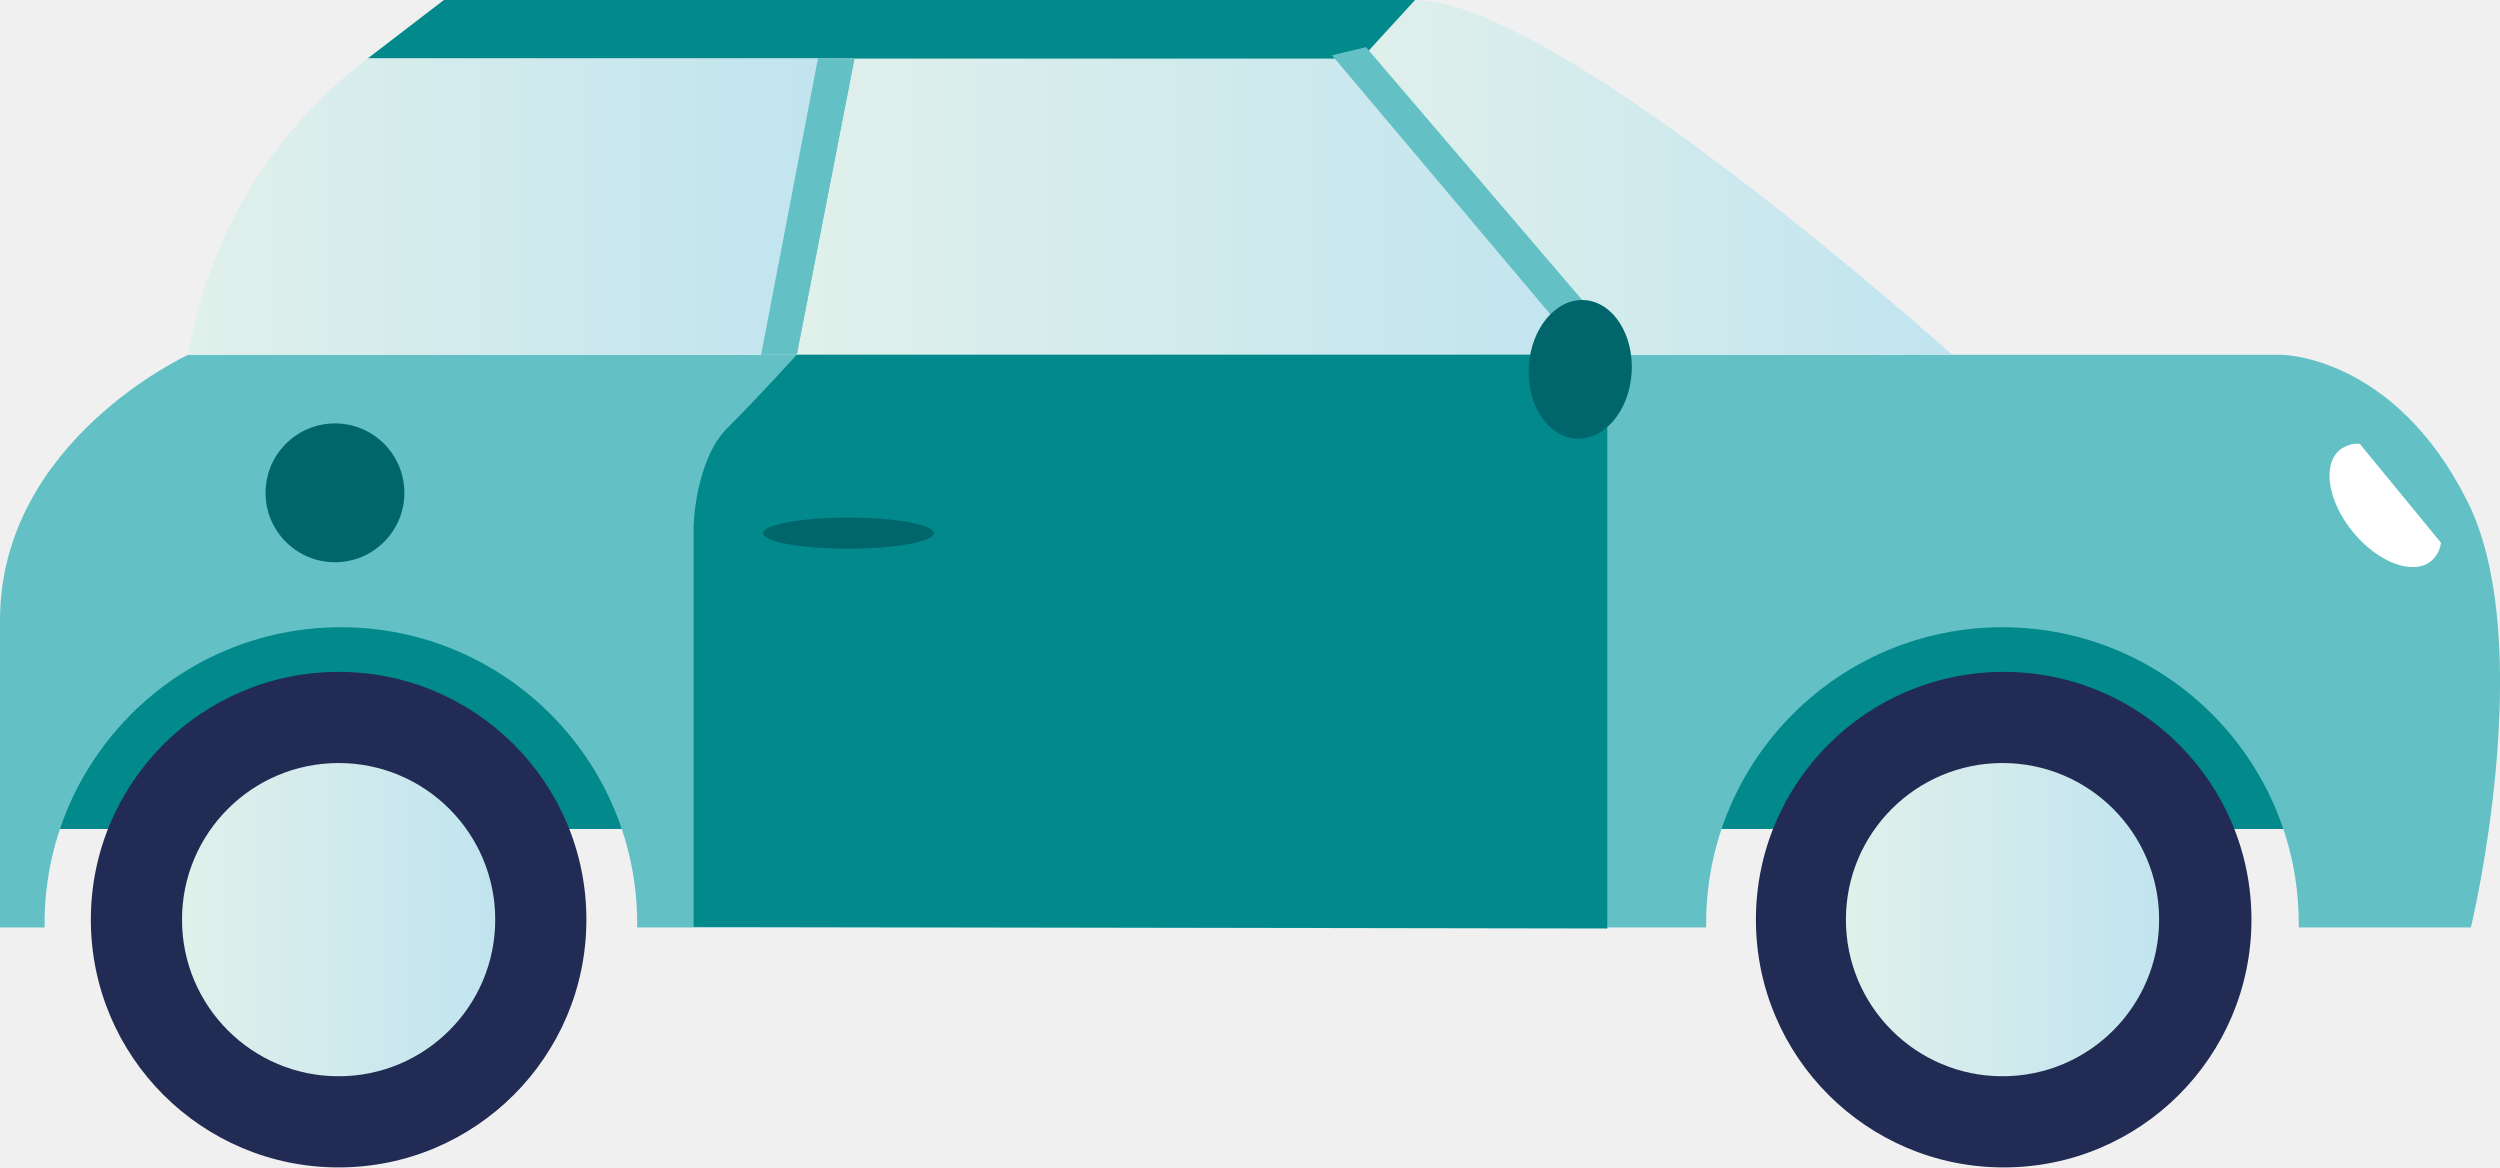
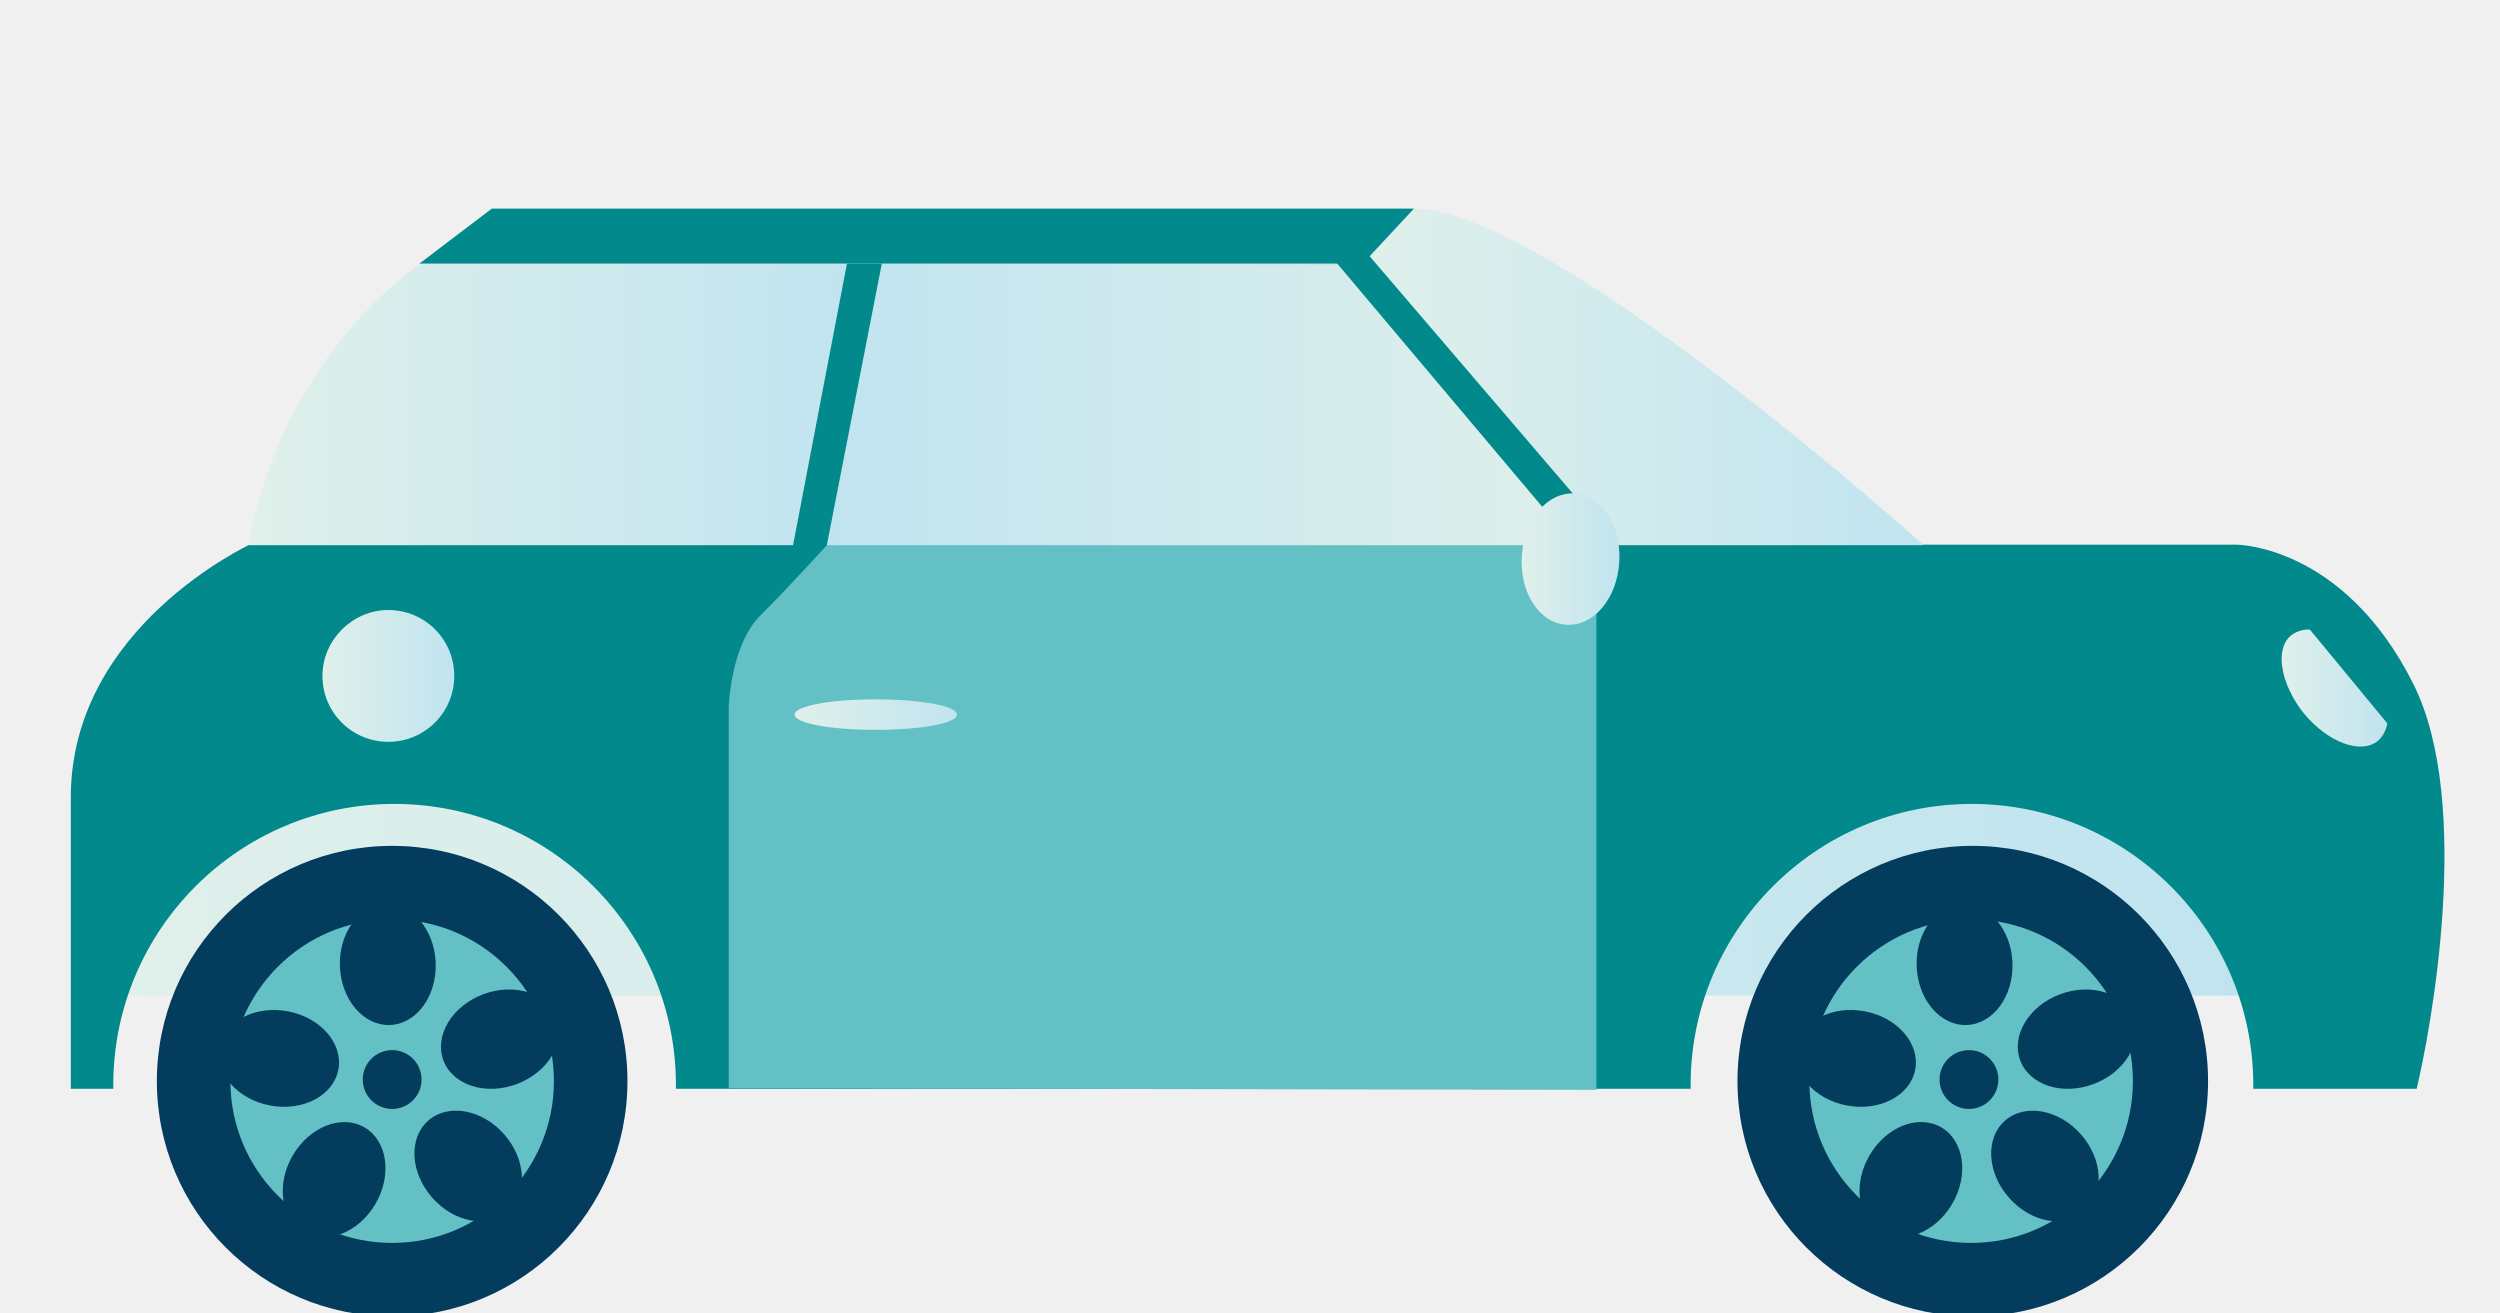
- <svg xmlns="http://www.w3.org/2000/svg" xmlns:xlink="http://www.w3.org/1999/xlink" viewBox="0 0 321.97 150.34">
-   <defs>
-     <style>.cls-1{fill:none;}.cls-2{clip-path:url(#clip-path);}.cls-3{fill:#01898c;}.cls-4{fill:#63c1c5;}.cls-5{fill:#fff;}.cls-6{clip-path:url(#clip-path-3);}.cls-7{fill:url(#linear-gradient);}.cls-8{clip-path:url(#clip-path-4);}.cls-9{fill:url(#linear-gradient-2);}.cls-10{clip-path:url(#clip-path-6);}.cls-11{fill:url(#linear-gradient-3);}.cls-12{fill:#00666b;}.cls-13{fill:#212b53;}.cls-14{clip-path:url(#clip-path-8);}.cls-15{fill:url(#linear-gradient-4);}.cls-16{clip-path:url(#clip-path-9);}.cls-17{fill:url(#linear-gradient-5);}</style>
-     <clipPath id="clip-path" transform="translate(-189 -497)">
-       <rect class="cls-1" x="189" y="497" width="321.97" height="150.34" />
-     </clipPath>
-     <clipPath id="clip-path-3" transform="translate(-189 -497)">
-       <polygon class="cls-1" points="291.61 542.68 396 542.68 364.23 504.55 299.01 504.54 291.61 542.68" />
-     </clipPath>
-     <linearGradient id="linear-gradient" x1="353.41" y1="290.21" x2="354.41" y2="290.21" gradientTransform="matrix(104.39, 0, 0, -104.39, -36788.24, 30320.16)" gradientUnits="userSpaceOnUse">
-       <stop offset="0" stop-color="#e0f0eb" />
-       <stop offset="1" stop-color="#c0e4ef" />
-     </linearGradient>
-     <clipPath id="clip-path-4" transform="translate(-189 -497)">
-       <path class="cls-1" d="M364.23,504.54,396,542.69h44.41S389.62,497,371.24,497c-3.83,3.83-7,7.54-7,7.54" />
-     </clipPath>
-     <linearGradient id="linear-gradient-2" x1="352.82" y1="288.95" x2="353.82" y2="288.95" gradientTransform="matrix(76.18, 0, 0, -76.18, -26702.31, 22035.05)" xlink:href="#linear-gradient" />
-     <clipPath id="clip-path-6" transform="translate(-189 -497)">
-       <path class="cls-1" d="M236.35,504.53a60.24,60.24,0,0,0-23.1,38.16H287l7.41-38.16Z" />
-     </clipPath>
-     <linearGradient id="linear-gradient-3" x1="352.95" y1="289.24" x2="353.95" y2="289.24" gradientTransform="matrix(81.17, 0, 0, -81.17, -28623.96, 23503.21)" xlink:href="#linear-gradient" />
-     <clipPath id="clip-path-8" transform="translate(-189 -497)">
-       <path class="cls-1" d="M426.73,615.43a20.17,20.17,0,1,0,20.16-20.16,20.17,20.17,0,0,0-20.16,20.16" />
-     </clipPath>
-     <linearGradient id="linear-gradient-4" x1="350.88" y1="284.83" x2="351.88" y2="284.83" gradientTransform="matrix(40.33, 0, 0, -40.33, -13912.78, 11604.94)" xlink:href="#linear-gradient" />
-     <clipPath id="clip-path-9" transform="translate(-189 -497)">
-       <path class="cls-1" d="M212.44,615.43a20.17,20.17,0,1,0,20.17-20.16,20.17,20.17,0,0,0-20.17,20.16" />
-     </clipPath>
-     <linearGradient id="linear-gradient-5" x1="350.88" y1="284.83" x2="351.88" y2="284.83" gradientTransform="matrix(40.33, 0, 0, -40.33, -14127.03, 11604.91)" xlink:href="#linear-gradient" />
-   </defs>
-   <g id="Layer_2" data-name="Layer 2">
-     <g id="Layer_1-2" data-name="Layer 1">
-       <g class="cls-2">
-         <rect class="cls-3" x="5.79" y="76.19" width="291.02" height="30.57" />
-         <g class="cls-2">
-           <path class="cls-4" d="M213.25,542.69H482.78s14.55,0,24,18.89c8.18,16.36,2.19,47.46.44,54.87H485.05v-.51a38.16,38.16,0,0,0-76.32,0v.51H271.06v-.51a38.16,38.16,0,0,0-76.32,0v.51H189V576.89c0-23.12,24.25-34.2,24.25-34.2" transform="translate(-189 -497)" />
-           <polygon class="cls-5" points="207 45.69 102.61 45.69 110.06 7.53 170.58 7.53 207 45.69" />
-           <path class="cls-3" d="M396,616.58V542.69l-31.77-38.15H299l-7.4,38.16s-4.85,5.36-8.94,9.44-4.33,12.51-4.33,12.51v51.73Z" transform="translate(-189 -497)" />
-         </g>
-         <g class="cls-6">
-           <rect class="cls-7" x="102.61" y="7.53" width="104.39" height="38.15" />
-         </g>
-         <g class="cls-8">
-           <rect class="cls-9" x="175.23" width="76.18" height="45.69" />
-         </g>
-         <g class="cls-2">
-           <polygon class="cls-3" points="182.24 0 57.17 0 47.35 7.53 175.35 7.53 182.24 0" />
-         </g>
-         <g class="cls-10">
-           <rect class="cls-11" x="24.25" y="7.53" width="81.17" height="38.16" />
-         </g>
-         <g class="cls-2">
-           <path class="cls-12" d="M287.27,565.66c0,1.13,4.91,2,11,2s11-.91,11-2-4.91-2-11-2-11,.91-11,2" transform="translate(-189 -497)" />
-           <path class="cls-12" d="M223.2,560.46a8.94,8.94,0,1,0,8.94-8.93,8.94,8.94,0,0,0-8.94,8.93" transform="translate(-189 -497)" />
-           <path class="cls-13" d="M415.14,615.43a31.91,31.91,0,1,0,31.91-31.9,31.91,31.91,0,0,0-31.91,31.9" transform="translate(-189 -497)" />
-           <path class="cls-13" d="M200.7,615.43a31.91,31.91,0,1,0,31.91-31.9,31.91,31.91,0,0,0-31.91,31.9" transform="translate(-189 -497)" />
-           <path class="cls-5" d="M490.35,554.93a3.77,3.77,0,0,1,2.55-.78l10.47,12.75a3.73,3.73,0,0,1-1.26,2.35c-2.31,1.9-6.82.23-10.07-3.72s-4-8.7-1.69-10.6" transform="translate(-189 -497)" />
-         </g>
-         <g class="cls-14">
-           <rect class="cls-15" x="237.73" y="98.27" width="40.33" height="40.33" />
-         </g>
-         <g class="cls-16">
-           <rect class="cls-17" x="23.45" y="98.27" width="40.33" height="40.33" />
-         </g>
-         <g class="cls-2">
-           <polygon class="cls-4" points="105.34 7.53 110.06 7.53 102.61 45.69 98.01 45.69 105.34 7.53" />
-           <polygon class="cls-4" points="209.8 45.69 175.92 6.07 171.54 7.12 204.06 45.69 209.8 45.69" />
-           <path class="cls-12" d="M385.89,544.17c-.29,4.93,2.44,9.1,6.09,9.32s6.87-3.6,7.16-8.52-2.43-9.1-6.09-9.32-6.86,3.6-7.16,8.52" transform="translate(-189 -497)" />
+ <svg xmlns="http://www.w3.org/2000/svg" version="1.1" id="el_P1C5hcFVg" x="0px" y="0px" viewBox="0 0 459 241" style="enable-background:new 0 0 459.2 241.7;" xml:space="preserve">
+   <style>@-webkit-keyframes kf_el_hafhvu2lFc_an_tr_AUeEeU{0%{-webkit-transform: translate(13px, 38.3px) translate(-13px, -38.3px) translate(0px, 0px);transform: translate(13px, 38.3px) translate(-13px, -38.3px) translate(0px, 0px);}5.56%{-webkit-transform: translate(13px, 38.3px) translate(-13px, -38.3px) translate(0px, 5px);transform: translate(13px, 38.3px) translate(-13px, -38.3px) translate(0px, 5px);}11.11%{-webkit-transform: translate(13px, 38.3px) translate(-13px, -38.3px) translate(0px, 0px);transform: translate(13px, 38.3px) translate(-13px, -38.3px) translate(0px, 0px);}16.67%{-webkit-transform: translate(13px, 38.3px) translate(-13px, -38.3px) translate(0px, 0px);transform: translate(13px, 38.3px) translate(-13px, -38.3px) translate(0px, 0px);}22.22%{-webkit-transform: translate(13px, 38.3px) translate(-13px, -38.3px) translate(0px, 5px);transform: translate(13px, 38.3px) translate(-13px, -38.3px) translate(0px, 5px);}27.78%{-webkit-transform: translate(13px, 38.3px) translate(-13px, -38.3px) translate(0px, 0px);transform: translate(13px, 38.3px) translate(-13px, -38.3px) translate(0px, 0px);}33.33%{-webkit-transform: translate(13px, 38.3px) translate(-13px, -38.3px) translate(0px, 0px);transform: translate(13px, 38.3px) translate(-13px, -38.3px) translate(0px, 0px);}38.89%{-webkit-transform: translate(13px, 38.3px) translate(-13px, -38.3px) translate(0px, 5px);transform: translate(13px, 38.3px) translate(-13px, -38.3px) translate(0px, 5px);}44.44%{-webkit-transform: translate(13px, 38.3px) translate(-13px, -38.3px) translate(0px, 0px);transform: translate(13px, 38.3px) translate(-13px, -38.3px) translate(0px, 0px);}50%{-webkit-transform: translate(13px, 38.3px) translate(-13px, -38.3px) translate(0px, 0px);transform: translate(13px, 38.3px) translate(-13px, -38.3px) translate(0px, 0px);}55.56%{-webkit-transform: translate(13px, 38.3px) translate(-13px, -38.3px) translate(0px, 5px);transform: translate(13px, 38.3px) translate(-13px, -38.3px) translate(0px, 5px);}61.11%{-webkit-transform: translate(13px, 38.3px) translate(-13px, -38.3px) translate(0px, 0px);transform: translate(13px, 38.3px) translate(-13px, -38.3px) translate(0px, 0px);}66.67%{-webkit-transform: translate(13px, 38.3px) translate(-13px, -38.3px) translate(0px, 0px);transform: translate(13px, 38.3px) translate(-13px, -38.3px) translate(0px, 0px);}72.22%{-webkit-transform: translate(13px, 38.3px) translate(-13px, -38.3px) translate(0px, 5px);transform: translate(13px, 38.3px) translate(-13px, -38.3px) translate(0px, 5px);}77.78%{-webkit-transform: translate(13px, 38.3px) translate(-13px, -38.3px) translate(0px, 0px);transform: translate(13px, 38.3px) translate(-13px, -38.3px) translate(0px, 0px);}83.33%{-webkit-transform: translate(13px, 38.3px) translate(-13px, -38.3px) translate(0px, 0px);transform: translate(13px, 38.3px) translate(-13px, -38.3px) translate(0px, 0px);}88.89%{-webkit-transform: translate(13px, 38.3px) translate(-13px, -38.3px) translate(0px, 5px);transform: translate(13px, 38.3px) translate(-13px, -38.3px) translate(0px, 5px);}94.44%{-webkit-transform: translate(13px, 38.3px) translate(-13px, -38.3px) translate(0px, 0px);transform: translate(13px, 38.3px) translate(-13px, -38.3px) translate(0px, 0px);}100%{-webkit-transform: translate(13px, 38.3px) translate(-13px, -38.3px) translate(0px, 0px);transform: translate(13px, 38.3px) translate(-13px, -38.3px) translate(0px, 0px);}}@keyframes kf_el_hafhvu2lFc_an_tr_AUeEeU{0%{-webkit-transform: translate(13px, 38.3px) translate(-13px, -38.3px) translate(0px, 0px);transform: translate(13px, 38.3px) translate(-13px, -38.3px) translate(0px, 0px);}5.56%{-webkit-transform: translate(13px, 38.3px) translate(-13px, -38.3px) translate(0px, 5px);transform: translate(13px, 38.3px) translate(-13px, -38.3px) translate(0px, 5px);}11.11%{-webkit-transform: translate(13px, 38.3px) translate(-13px, -38.3px) translate(0px, 0px);transform: translate(13px, 38.3px) translate(-13px, -38.3px) translate(0px, 0px);}16.67%{-webkit-transform: translate(13px, 38.3px) translate(-13px, -38.3px) translate(0px, 0px);transform: translate(13px, 38.3px) translate(-13px, -38.3px) translate(0px, 0px);}22.22%{-webkit-transform: translate(13px, 38.3px) translate(-13px, -38.3px) translate(0px, 5px);transform: translate(13px, 38.3px) translate(-13px, -38.3px) translate(0px, 5px);}27.78%{-webkit-transform: translate(13px, 38.3px) translate(-13px, -38.3px) translate(0px, 0px);transform: translate(13px, 38.3px) translate(-13px, -38.3px) translate(0px, 0px);}33.33%{-webkit-transform: translate(13px, 38.3px) translate(-13px, -38.3px) translate(0px, 0px);transform: translate(13px, 38.3px) translate(-13px, -38.3px) translate(0px, 0px);}38.89%{-webkit-transform: translate(13px, 38.3px) translate(-13px, -38.3px) translate(0px, 5px);transform: translate(13px, 38.3px) translate(-13px, -38.3px) translate(0px, 5px);}44.44%{-webkit-transform: translate(13px, 38.3px) translate(-13px, -38.3px) translate(0px, 0px);transform: translate(13px, 38.3px) translate(-13px, -38.3px) translate(0px, 0px);}50%{-webkit-transform: translate(13px, 38.3px) translate(-13px, -38.3px) translate(0px, 0px);transform: translate(13px, 38.3px) translate(-13px, -38.3px) translate(0px, 0px);}55.56%{-webkit-transform: translate(13px, 38.3px) translate(-13px, -38.3px) translate(0px, 5px);transform: translate(13px, 38.3px) translate(-13px, -38.3px) translate(0px, 5px);}61.11%{-webkit-transform: translate(13px, 38.3px) translate(-13px, -38.3px) translate(0px, 0px);transform: translate(13px, 38.3px) translate(-13px, -38.3px) translate(0px, 0px);}66.67%{-webkit-transform: translate(13px, 38.3px) translate(-13px, -38.3px) translate(0px, 0px);transform: translate(13px, 38.3px) translate(-13px, -38.3px) translate(0px, 0px);}72.22%{-webkit-transform: translate(13px, 38.3px) translate(-13px, -38.3px) translate(0px, 5px);transform: translate(13px, 38.3px) translate(-13px, -38.3px) translate(0px, 5px);}77.78%{-webkit-transform: translate(13px, 38.3px) translate(-13px, -38.3px) translate(0px, 0px);transform: translate(13px, 38.3px) translate(-13px, -38.3px) translate(0px, 0px);}83.33%{-webkit-transform: translate(13px, 38.3px) translate(-13px, -38.3px) translate(0px, 0px);transform: translate(13px, 38.3px) translate(-13px, -38.3px) translate(0px, 0px);}88.89%{-webkit-transform: translate(13px, 38.3px) translate(-13px, -38.3px) translate(0px, 5px);transform: translate(13px, 38.3px) translate(-13px, -38.3px) translate(0px, 5px);}94.44%{-webkit-transform: translate(13px, 38.3px) translate(-13px, -38.3px) translate(0px, 0px);transform: translate(13px, 38.3px) translate(-13px, -38.3px) translate(0px, 0px);}100%{-webkit-transform: translate(13px, 38.3px) translate(-13px, -38.3px) translate(0px, 0px);transform: translate(13px, 38.3px) translate(-13px, -38.3px) translate(0px, 0px);}}@-webkit-keyframes kf_el_dmKixcDfH7o_an_lj6G9OZLc{0%{-webkit-transform: translate(71.99093px, 198.1407px) rotate(0deg) translate(-71.99093px, -198.1407px);transform: translate(71.99093px, 198.1407px) rotate(0deg) translate(-71.99093px, -198.1407px);}100%{-webkit-transform: translate(71.99093px, 198.1407px) rotate(1080deg) translate(-71.99093px, -198.1407px);transform: translate(71.99093px, 198.1407px) rotate(1080deg) translate(-71.99093px, -198.1407px);}}@keyframes kf_el_dmKixcDfH7o_an_lj6G9OZLc{0%{-webkit-transform: translate(71.99093px, 198.1407px) rotate(0deg) translate(-71.99093px, -198.1407px);transform: translate(71.99093px, 198.1407px) rotate(0deg) translate(-71.99093px, -198.1407px);}100%{-webkit-transform: translate(71.99093px, 198.1407px) rotate(1080deg) translate(-71.99093px, -198.1407px);transform: translate(71.99093px, 198.1407px) rotate(1080deg) translate(-71.99093px, -198.1407px);}}@-webkit-keyframes kf_el_sH_48GW_Ai8_an_glhnNMGL2{0%{-webkit-transform: translate(361.4971px, 198.1359px) rotate(0deg) translate(-361.4971px, -198.1359px);transform: translate(361.4971px, 198.1359px) rotate(0deg) translate(-361.4971px, -198.1359px);}33.33%{-webkit-transform: translate(361.4971px, 198.1359px) rotate(360deg) translate(-361.4971px, -198.1359px);transform: translate(361.4971px, 198.1359px) rotate(360deg) translate(-361.4971px, -198.1359px);}100%{-webkit-transform: translate(361.4971px, 198.1359px) rotate(1080deg) translate(-361.4971px, -198.1359px);transform: translate(361.4971px, 198.1359px) rotate(1080deg) translate(-361.4971px, -198.1359px);}}@keyframes kf_el_sH_48GW_Ai8_an_glhnNMGL2{0%{-webkit-transform: translate(361.4971px, 198.1359px) rotate(0deg) translate(-361.4971px, -198.1359px);transform: translate(361.4971px, 198.1359px) rotate(0deg) translate(-361.4971px, -198.1359px);}33.33%{-webkit-transform: translate(361.4971px, 198.1359px) rotate(360deg) translate(-361.4971px, -198.1359px);transform: translate(361.4971px, 198.1359px) rotate(360deg) translate(-361.4971px, -198.1359px);}100%{-webkit-transform: translate(361.4971px, 198.1359px) rotate(1080deg) translate(-361.4971px, -198.1359px);transform: translate(361.4971px, 198.1359px) rotate(1080deg) translate(-361.4971px, -198.1359px);}}#el_P1C5hcFVg *{-webkit-animation-duration: 3s;animation-duration: 3s;-webkit-animation-iteration-count: infinite;animation-iteration-count: infinite;-webkit-animation-play-state: running;animation-play-state: running;-webkit-animation-timing-function: cubic-bezier(0, 0, 1, 1);animation-timing-function: cubic-bezier(0, 0, 1, 1);}#el_9wIvDR8KX9{fill: url(#SVGID_1_);}#el_gIBgkAqhZ_{fill: #01898C;}#el_zWtPq8fgxn{fill: #FFFFFF;}#el_8iA1lNTzs4{fill: #63C1C5;}#el_O61hF_VonP{fill: url(#SVGID_2_);}#el_hvKWKSwuT1{fill: url(#SVGID_3_);}#el_ukOVAghQu8{fill: #01898C;}#el_QwoZsExfrn{fill: url(#SVGID_4_);}#el_MXtcQl1nyv{fill: url(#SVGID_5_);}#el_mmBoRMofFm{fill: url(#SVGID_6_);}#el_rqid3k8yMn{fill: url(#SVGID_7_);}#el_BjKXRPynZiF{fill: #01898C;}#el_d-qScTXz15d{fill: #01898C;}#el_KNL9DleqGmt{fill: url(#SVGID_8_);}#el_FLJJR5T5l2W{fill: #043C5E;}#el_4KL0oL1GVjL{fill: #043C5E;}#el_imoNskV2Rb3{fill: #01898C;}#el_KsDBz-K2nTW{fill: #63C1C5;}#el_6I6W_ZpcwMX{fill: #63C1C5;}#el_r-tGUlPKkgI{fill: #043C5E;}#el_8qlKrxUEcX1{fill: #043C5E;-webkit-transform: matrix(0.9993, -3.703164e-02, 3.703164e-02, 0.9993, -6.5099, 2.7573);transform: matrix(0.9993, -3.703164e-02, 3.703164e-02, 0.9993, -6.5099, 2.7573);}#el_hvJ12805JCx{fill: #043C5E;-webkit-transform: matrix(0.9354, -0.3536, 0.3536, 0.9354, -61.5326, 44.7726);transform: matrix(0.9354, -0.3536, 0.3536, 0.9354, -61.5326, 44.7726);}#el_qjXGzaNAYS5{fill: #043C5E;-webkit-transform: matrix(0.7499, -0.6615, 0.6615, 0.7499, -120.1604, 110.4107);transform: matrix(0.7499, -0.6615, 0.6615, 0.7499, -120.1604, 110.4107);}#el_z9azagWxfeb{fill: #043C5E;-webkit-transform: matrix(0.5018, -0.865, 0.865, 0.5018, -156.7765, 160.9202);transform: matrix(0.5018, -0.865, 0.865, 0.5018, -156.7765, 160.9202);}#el_Sz1lpu5AQkI{fill: #043C5E;-webkit-transform: matrix(0.1842, -0.9829, 0.9829, 0.1842, -149.2924, 208.8382);transform: matrix(0.1842, -0.9829, 0.9829, 0.1842, -149.2924, 208.8382);}#el_yOsFl_Shd6z{fill: #043C5E;}#el_5C5eifCqGJx{fill: #043C5E;-webkit-transform: matrix(0.9993, -3.703164e-02, 3.703164e-02, 0.9993, -6.3113, 13.478);transform: matrix(0.9993, -3.703164e-02, 3.703164e-02, 0.9993, -6.3113, 13.478);}#el_Cov_ZcftAXk{fill: #043C5E;-webkit-transform: matrix(0.9354, -0.3536, 0.3536, 0.9354, -42.8295, 147.1412);transform: matrix(0.9354, -0.3536, 0.3536, 0.9354, -42.8295, 147.1412);}#el_fjBugQVUI1Q{fill: #043C5E;-webkit-transform: matrix(0.7499, -0.6615, 0.6615, 0.7499, -47.7645, 301.9207);transform: matrix(0.7499, -0.6615, 0.6615, 0.7499, -47.7645, 301.9207);}#el_MNI8L2e_wjg{fill: #043C5E;-webkit-transform: matrix(0.5018, -0.865, 0.865, 0.5018, -12.5562, 411.328);transform: matrix(0.5018, -0.865, 0.865, 0.5018, -12.5562, 411.328);}#el_C3rGAI9_UCe{fill: #043C5E;-webkit-transform: matrix(0.1842, -0.9829, 0.9829, 0.1842, 86.8926, 493.3865);transform: matrix(0.1842, -0.9829, 0.9829, 0.1842, 86.8926, 493.3865);}#el_sH_48GW_Ai8_an_glhnNMGL2{-webkit-animation-fill-mode: backwards;animation-fill-mode: backwards;-webkit-transform: translate(361.4971px, 198.1359px) rotate(0deg) translate(-361.4971px, -198.1359px);transform: translate(361.4971px, 198.1359px) rotate(0deg) translate(-361.4971px, -198.1359px);-webkit-animation-timing-function: cubic-bezier(0, 0, 1, 1);animation-timing-function: cubic-bezier(0, 0, 1, 1);}.card-body-grafik-usluge:hover #el_P1C5hcFVg #el_sH_48GW_Ai8_an_glhnNMGL2{-webkit-animation-name: kf_el_sH_48GW_Ai8_an_glhnNMGL2;animation-name: kf_el_sH_48GW_Ai8_an_glhnNMGL2;}#el_dmKixcDfH7o_an_lj6G9OZLc{-webkit-animation-fill-mode: backwards;animation-fill-mode: backwards;-webkit-transform: translate(71.99093px, 198.1407px) rotate(0deg) translate(-71.99093px, -198.1407px);transform: translate(71.99093px, 198.1407px) rotate(0deg) translate(-71.99093px, -198.1407px);-webkit-animation-timing-function: cubic-bezier(0, 0, 1, 1);animation-timing-function: cubic-bezier(0, 0, 1, 1);}.card-body-grafik-usluge:hover #el_P1C5hcFVg #el_dmKixcDfH7o_an_lj6G9OZLc{-webkit-animation-name: kf_el_dmKixcDfH7o_an_lj6G9OZLc;animation-name: kf_el_dmKixcDfH7o_an_lj6G9OZLc;}#el_hafhvu2lFc_an_tr_AUeEeU{-webkit-animation-fill-mode: backwards;animation-fill-mode: backwards;-webkit-transform: translate(13px, 38.3px) translate(-13px, -38.3px) translate(0px, 0px);transform: translate(13px, 38.3px) translate(-13px, -38.3px) translate(0px, 0px);-webkit-animation-timing-function: cubic-bezier(0, 0, 1, 1);animation-timing-function: cubic-bezier(0, 0, 1, 1);}.card-body-grafik-usluge:hover #el_P1C5hcFVg #el_hafhvu2lFc_an_tr_AUeEeU{-webkit-animation-name: kf_el_hafhvu2lFc_an_tr_AUeEeU;animation-name: kf_el_hafhvu2lFc_an_tr_AUeEeU;}</style>
+   <linearGradient id="SVGID_1_" gradientUnits="userSpaceOnUse" x1="-338.587" y1="-66.023" x2="55.242" y2="-66.023" gradientTransform="matrix(1 0 0 -1 359.3766 96.0147)">
+     <stop offset="0" style="stop-color:#E0F0EB" />
+     <stop offset="1" style="stop-color:#C0E4EF" />
+   </linearGradient>
+   <rect x="20.8" y="141.4" width="393.8" height="41.4" id="el_9wIvDR8KX9" />
+   <g id="el_hafhvu2lFc_an_tr_AUeEeU" data-animator-group="true" data-animator-type="0">
+     <g id="el_hafhvu2lFc">
+       <g id="el_lH1o9Fyvk4">
+         <g id="el_r-ClVWX_cC">
+           <g id="el_ucLMsuDaUB">
+             <path d="M13,146.4v53.5h7.8v-0.7c0-28.5,23.1-51.6,51.6-51.6c28.5,0,51.7,23.1,51.7,51.6v0.7h186.3v-0.7      c0-28.5,23.1-51.6,51.6-51.6c28.5,0,51.7,23.1,51.7,51.6v0.7h30c2.4-10,10.5-52.1-0.6-74.3c-12.8-25.6-32.5-25.6-32.5-25.6H45.8      C45.8,100.1,13,115.1,13,146.4z" id="el_gIBgkAqhZ_" />
+             <polygon points="243.8,48.4 161.9,48.4 151.8,100.1 293.1,100.1 &#09;&#09;&#09;&#09;" id="el_zWtPq8fgxn" />
+             <path d="M133.8,199.8v-70c0,0,0.3-11.4,5.9-16.9c5.5-5.5,12.1-12.8,12.1-12.8l10-51.6l88.3,0l43,51.6v100      L133.8,199.8z" id="el_8iA1lNTzs4" />
+             <linearGradient id="SVGID_2_" gradientUnits="userSpaceOnUse" x1="168.55" y1="21.753" x2="309.811" y2="21.753" gradientTransform="matrix(-1 0 0 -1 461.621 96.0147)">
+               <stop offset="0" style="stop-color:#E0F0EB" />
+               <stop offset="1" style="stop-color:#C0E4EF" />
+             </linearGradient>
+             <polygon points="293.1,100.1 250.1,48.5 161.8,48.4 151.8,100.1 &#09;&#09;&#09;&#09;" id="el_O61hF_VonP" />
+             <linearGradient id="SVGID_3_" gradientUnits="userSpaceOnUse" x1="-109.285" y1="26.848" x2="-6.196" y2="26.848" gradientTransform="matrix(1 0 0 -1 359.3766 96.0147)">
+               <stop offset="0" style="stop-color:#E0F0EB" />
+               <stop offset="1" style="stop-color:#C0E4EF" />
+             </linearGradient>
+             <path d="M293.1,100.1l-43-51.6c0,0,4.3-5,9.5-10.2c24.9,0,93.6,61.8,93.6,61.8L293.1,100.1z" id="el_hvKWKSwuT1" />
+             <polygon points="250.2,48.4 77,48.4 90.3,38.3 259.6,38.3 &#09;&#09;&#09;&#09;" id="el_ukOVAghQu8" />
+             <linearGradient id="SVGID_4_" gradientUnits="userSpaceOnUse" x1="-313.609" y1="21.753" x2="-203.769" y2="21.753" gradientTransform="matrix(1 0 0 -1 359.3766 96.0147)">
+               <stop offset="0" style="stop-color:#E0F0EB" />
+               <stop offset="1" style="stop-color:#C0E4EF" />
+             </linearGradient>
+             <path d="M145.6,100.1l10-51.6H77c-27.8,20.7-31.3,51.6-31.3,51.6H145.6z" id="el_QwoZsExfrn" />
+             <linearGradient id="SVGID_5_" gradientUnits="userSpaceOnUse" x1="-213.441" y1="-35.153" x2="-183.736" y2="-35.153" gradientTransform="matrix(1 0 0 -1 359.3766 96.0147)">
+               <stop offset="0" style="stop-color:#E0F0EB" />
+               <stop offset="1" style="stop-color:#C0E4EF" />
+             </linearGradient>
+             <path d="M160.8,128.4c8.2,0,14.9,1.2,14.9,2.8s-6.6,2.8-14.9,2.8s-14.9-1.2-14.9-2.8S152.6,128.4,160.8,128.4z" id="el_MXtcQl1nyv" />
+             <linearGradient id="SVGID_6_" gradientUnits="userSpaceOnUse" x1="-300.138" y1="-28.12" x2="-275.96" y2="-28.12" gradientTransform="matrix(1 0 0 -1 359.3766 96.0147)">
+               <stop offset="0" style="stop-color:#E0F0EB" />
+               <stop offset="1" style="stop-color:#C0E4EF" />
+             </linearGradient>
+             <path d="M71.3,112C71.3,112,71.3,112,71.3,112c6.7,0,12.1,5.4,12.1,12.1c0,6.7-5.4,12.1-12.1,12.1      c-6.7,0-12.1-5.4-12.1-12.1C59.2,117.5,64.7,112,71.3,112z" id="el_mmBoRMofFm" />
+             <linearGradient id="SVGID_7_" gradientUnits="userSpaceOnUse" x1="59.57" y1="-30.32" x2="78.998" y2="-30.32" gradientTransform="matrix(1 0 0 -1 359.3766 96.0147)">
+               <stop offset="0" style="stop-color:#E0F0EB" />
+               <stop offset="1" style="stop-color:#C0E4EF" />
+             </linearGradient>
+             <path d="M423,131c4.4,5.3,10.5,7.6,13.6,5c0.9-0.8,1.5-1.9,1.7-3.2l-14.2-17.2c-1.2-0.1-2.5,0.3-3.5,1.1      C417.6,119.2,418.7,125.6,423,131z" id="el_rqid3k8yMn" />
+             <polygon points="145.6,100.1 151.8,100.1 161.9,48.4 155.5,48.4 &#09;&#09;&#09;&#09;" id="el_BjKXRPynZiF" />
+             <polygon points="289.1,100.1 245.1,47.9 251,46.5 296.9,100.1 &#09;&#09;&#09;&#09;" id="el_d-qScTXz15d" />
+             <linearGradient id="SVGID_8_" gradientUnits="userSpaceOnUse" x1="-80.005" y1="-6.615" x2="-62.014" y2="-6.615" gradientTransform="matrix(1 0 0 -1 359.3766 96.0147)">
+               <stop offset="0" style="stop-color:#E0F0EB" />
+               <stop offset="1" style="stop-color:#C0E4EF" />
+             </linearGradient>
+             <path d="M289.1,90.6c5,0.3,8.6,5.9,8.2,12.6s-4.7,11.8-9.7,11.5s-8.6-5.9-8.2-12.6      C279.8,95.4,284.1,90.3,289.1,90.6z" id="el_KNL9DleqGmt" />
+           </g>
        </g>
      </g>
    </g>
  </g>
+   <g id="el_XIklNt74Rnx">
+     <circle cx="362.2" cy="198.5" r="43.2" id="el_FLJJR5T5l2W" />
+     <circle cx="72" cy="198.5" r="43.2" id="el_4KL0oL1GVjL" />
+     <circle cx="361.9" cy="198.5" r="27.3" id="el_imoNskV2Rb3" />
+     <circle cx="361.9" cy="198.5" r="29.7" id="el_KsDBz-K2nTW" />
+     <circle cx="72" cy="198.5" r="29.7" id="el_6I6W_ZpcwMX" />
+   </g>
+   <g id="el_dmKixcDfH7o_an_lj6G9OZLc" data-animator-group="true" data-animator-type="1">
+     <g id="el_dmKixcDfH7o">
+       <circle cx="72" cy="198.2" r="5.4" id="el_r-tGUlPKkgI" />
+       <ellipse cx="71.2" cy="177.1" rx="8.8" ry="11.1" id="el_8qlKrxUEcX1" />
+       <ellipse cx="91.8" cy="190.8" rx="11.1" ry="8.8" id="el_hvJ12805JCx" />
+       <ellipse cx="86" cy="214.1" rx="8.8" ry="11.1" id="el_qjXGzaNAYS5" />
+       <ellipse cx="61.3" cy="216.6" rx="11.1" ry="8.8" id="el_z9azagWxfeb" />
+       <ellipse cx="51.2" cy="194.4" rx="8.8" ry="11.1" id="el_Sz1lpu5AQkI" />
+     </g>
+   </g>
+   <g id="el_sH_48GW_Ai8_an_glhnNMGL2" data-animator-group="true" data-animator-type="1">
+     <g id="el_sH_48GW_Ai8">
+       <circle cx="361.5" cy="198.2" r="5.4" id="el_yOsFl_Shd6z" />
+       <ellipse cx="360.7" cy="177.1" rx="8.8" ry="11.1" id="el_5C5eifCqGJx" />
+       <ellipse cx="381.3" cy="190.8" rx="11.1" ry="8.8" id="el_Cov_ZcftAXk" />
+       <ellipse cx="375.5" cy="214.1" rx="8.8" ry="11.1" id="el_fjBugQVUI1Q" />
+       <ellipse cx="350.8" cy="216.6" rx="11.1" ry="8.8" id="el_MNI8L2e_wjg" />
+       <ellipse cx="340.7" cy="194.4" rx="8.8" ry="11.1" id="el_C3rGAI9_UCe" />
+     </g>
+   </g>
</svg>
